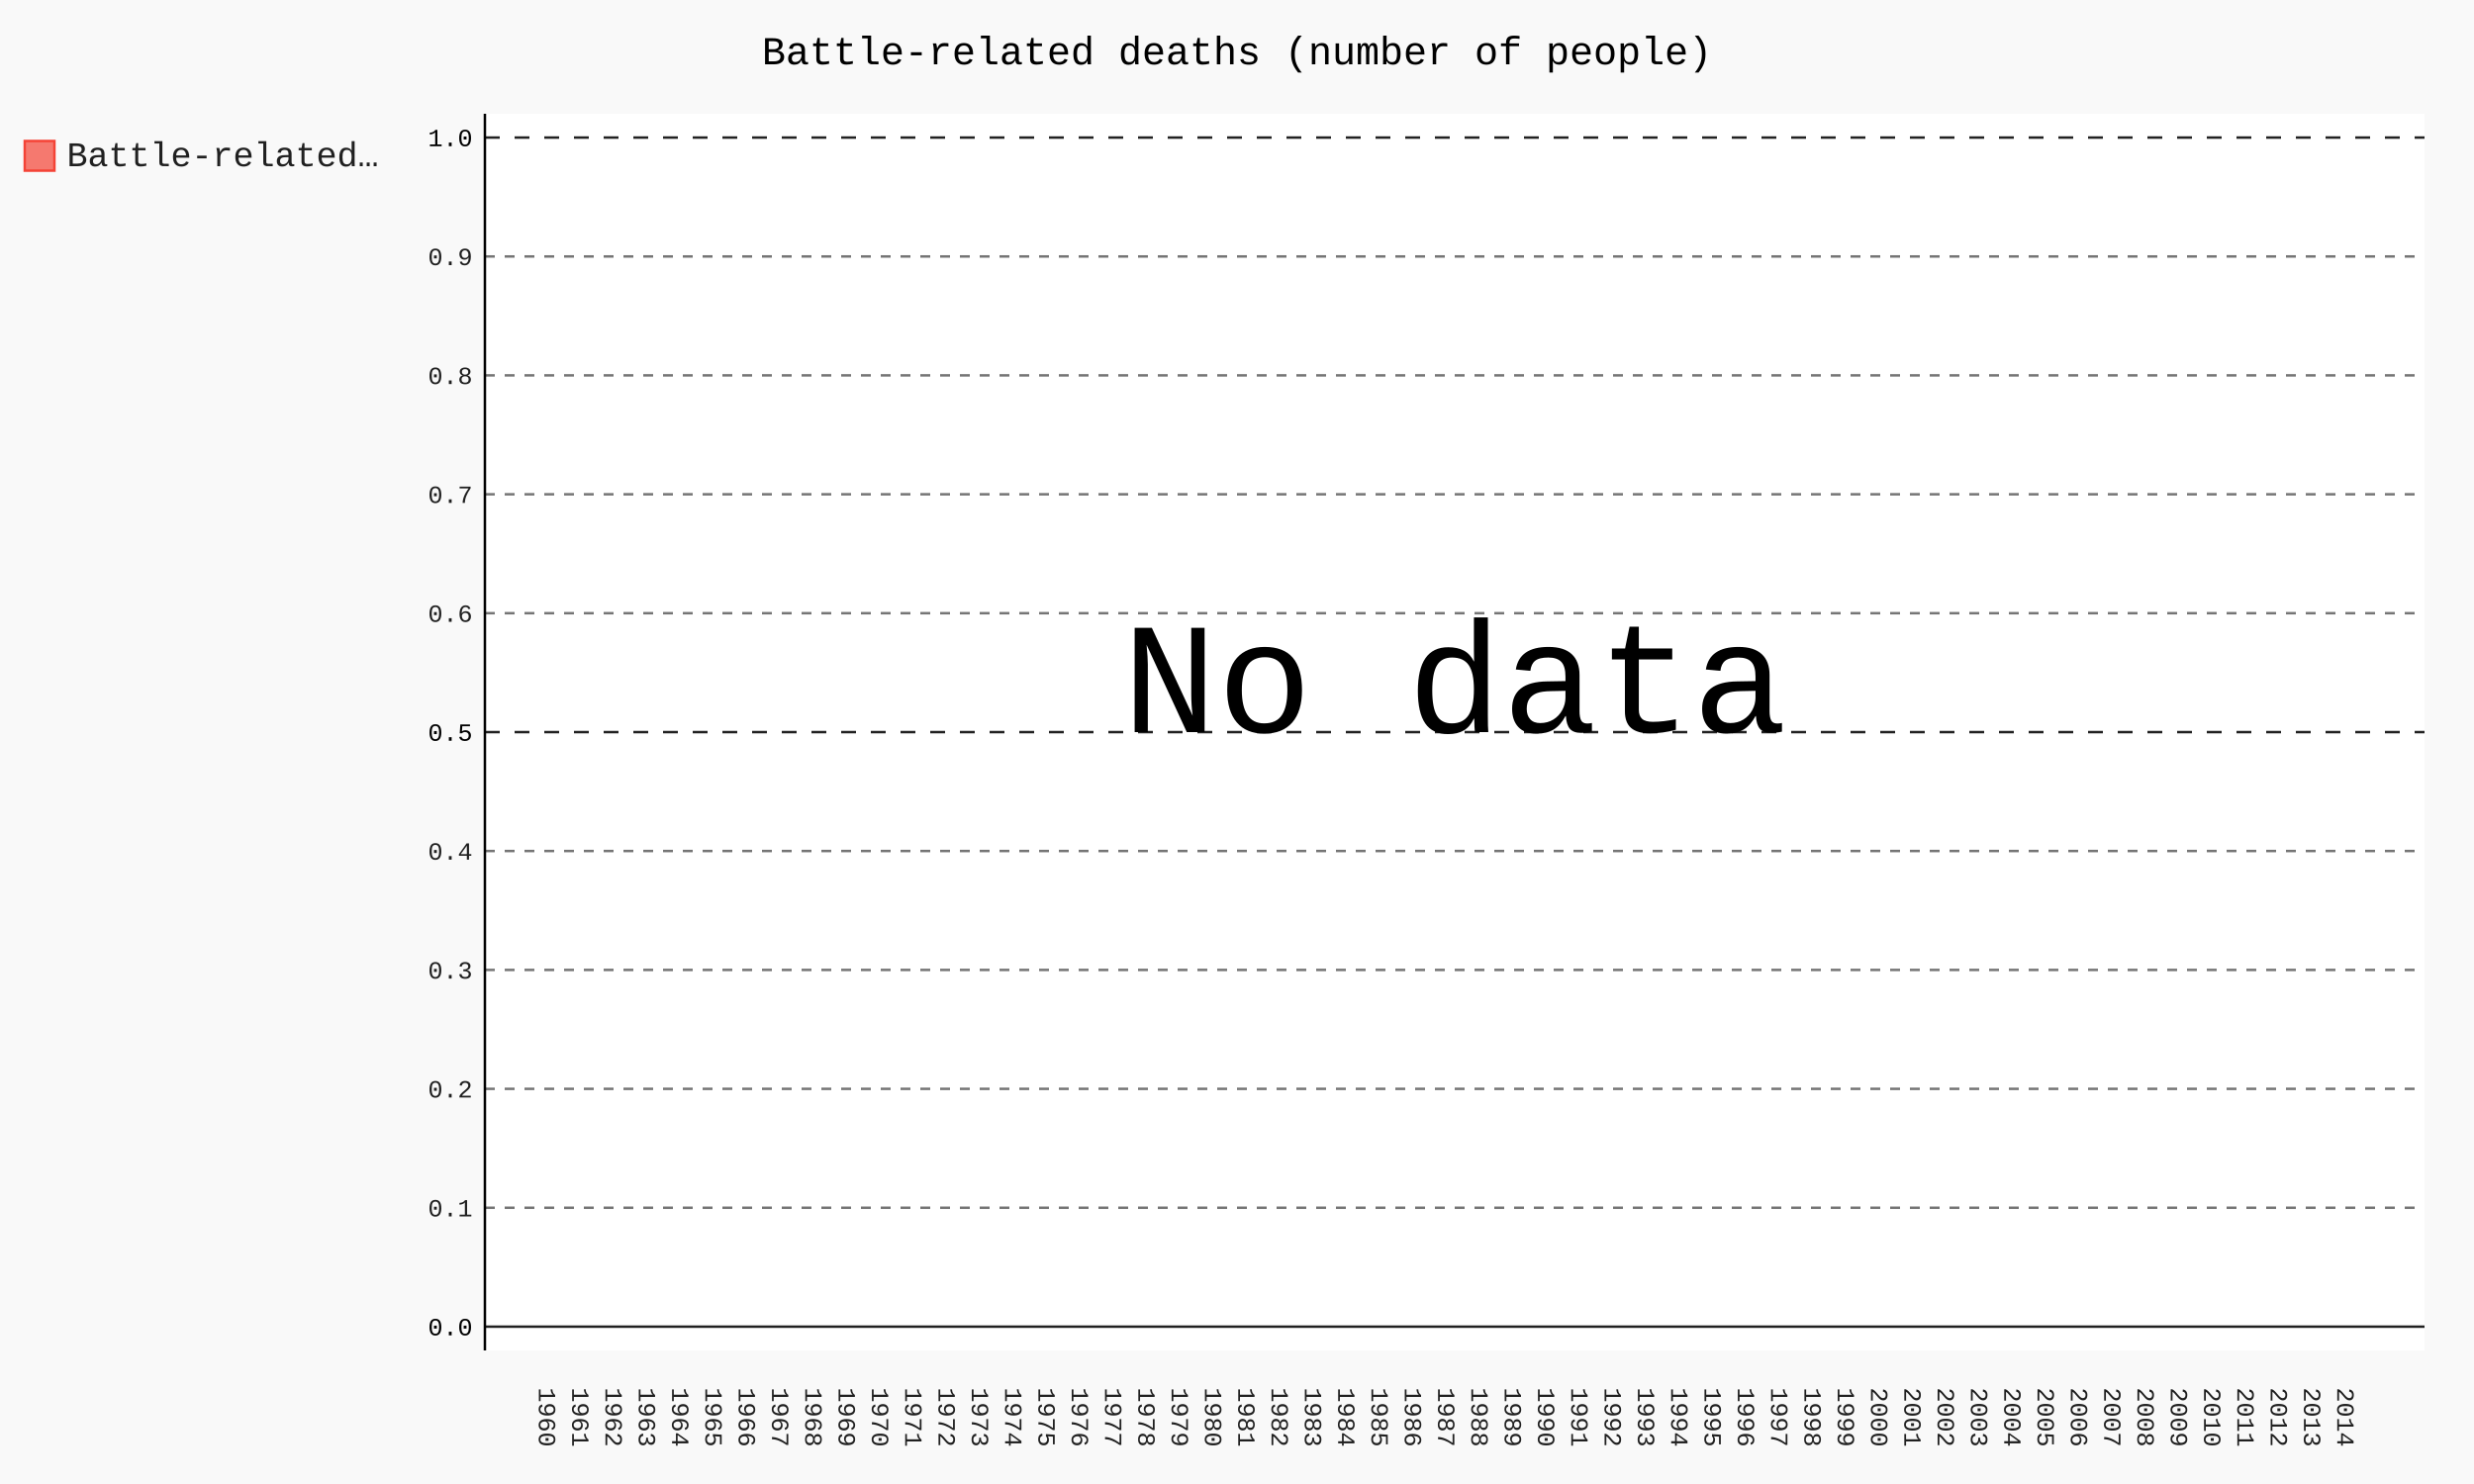
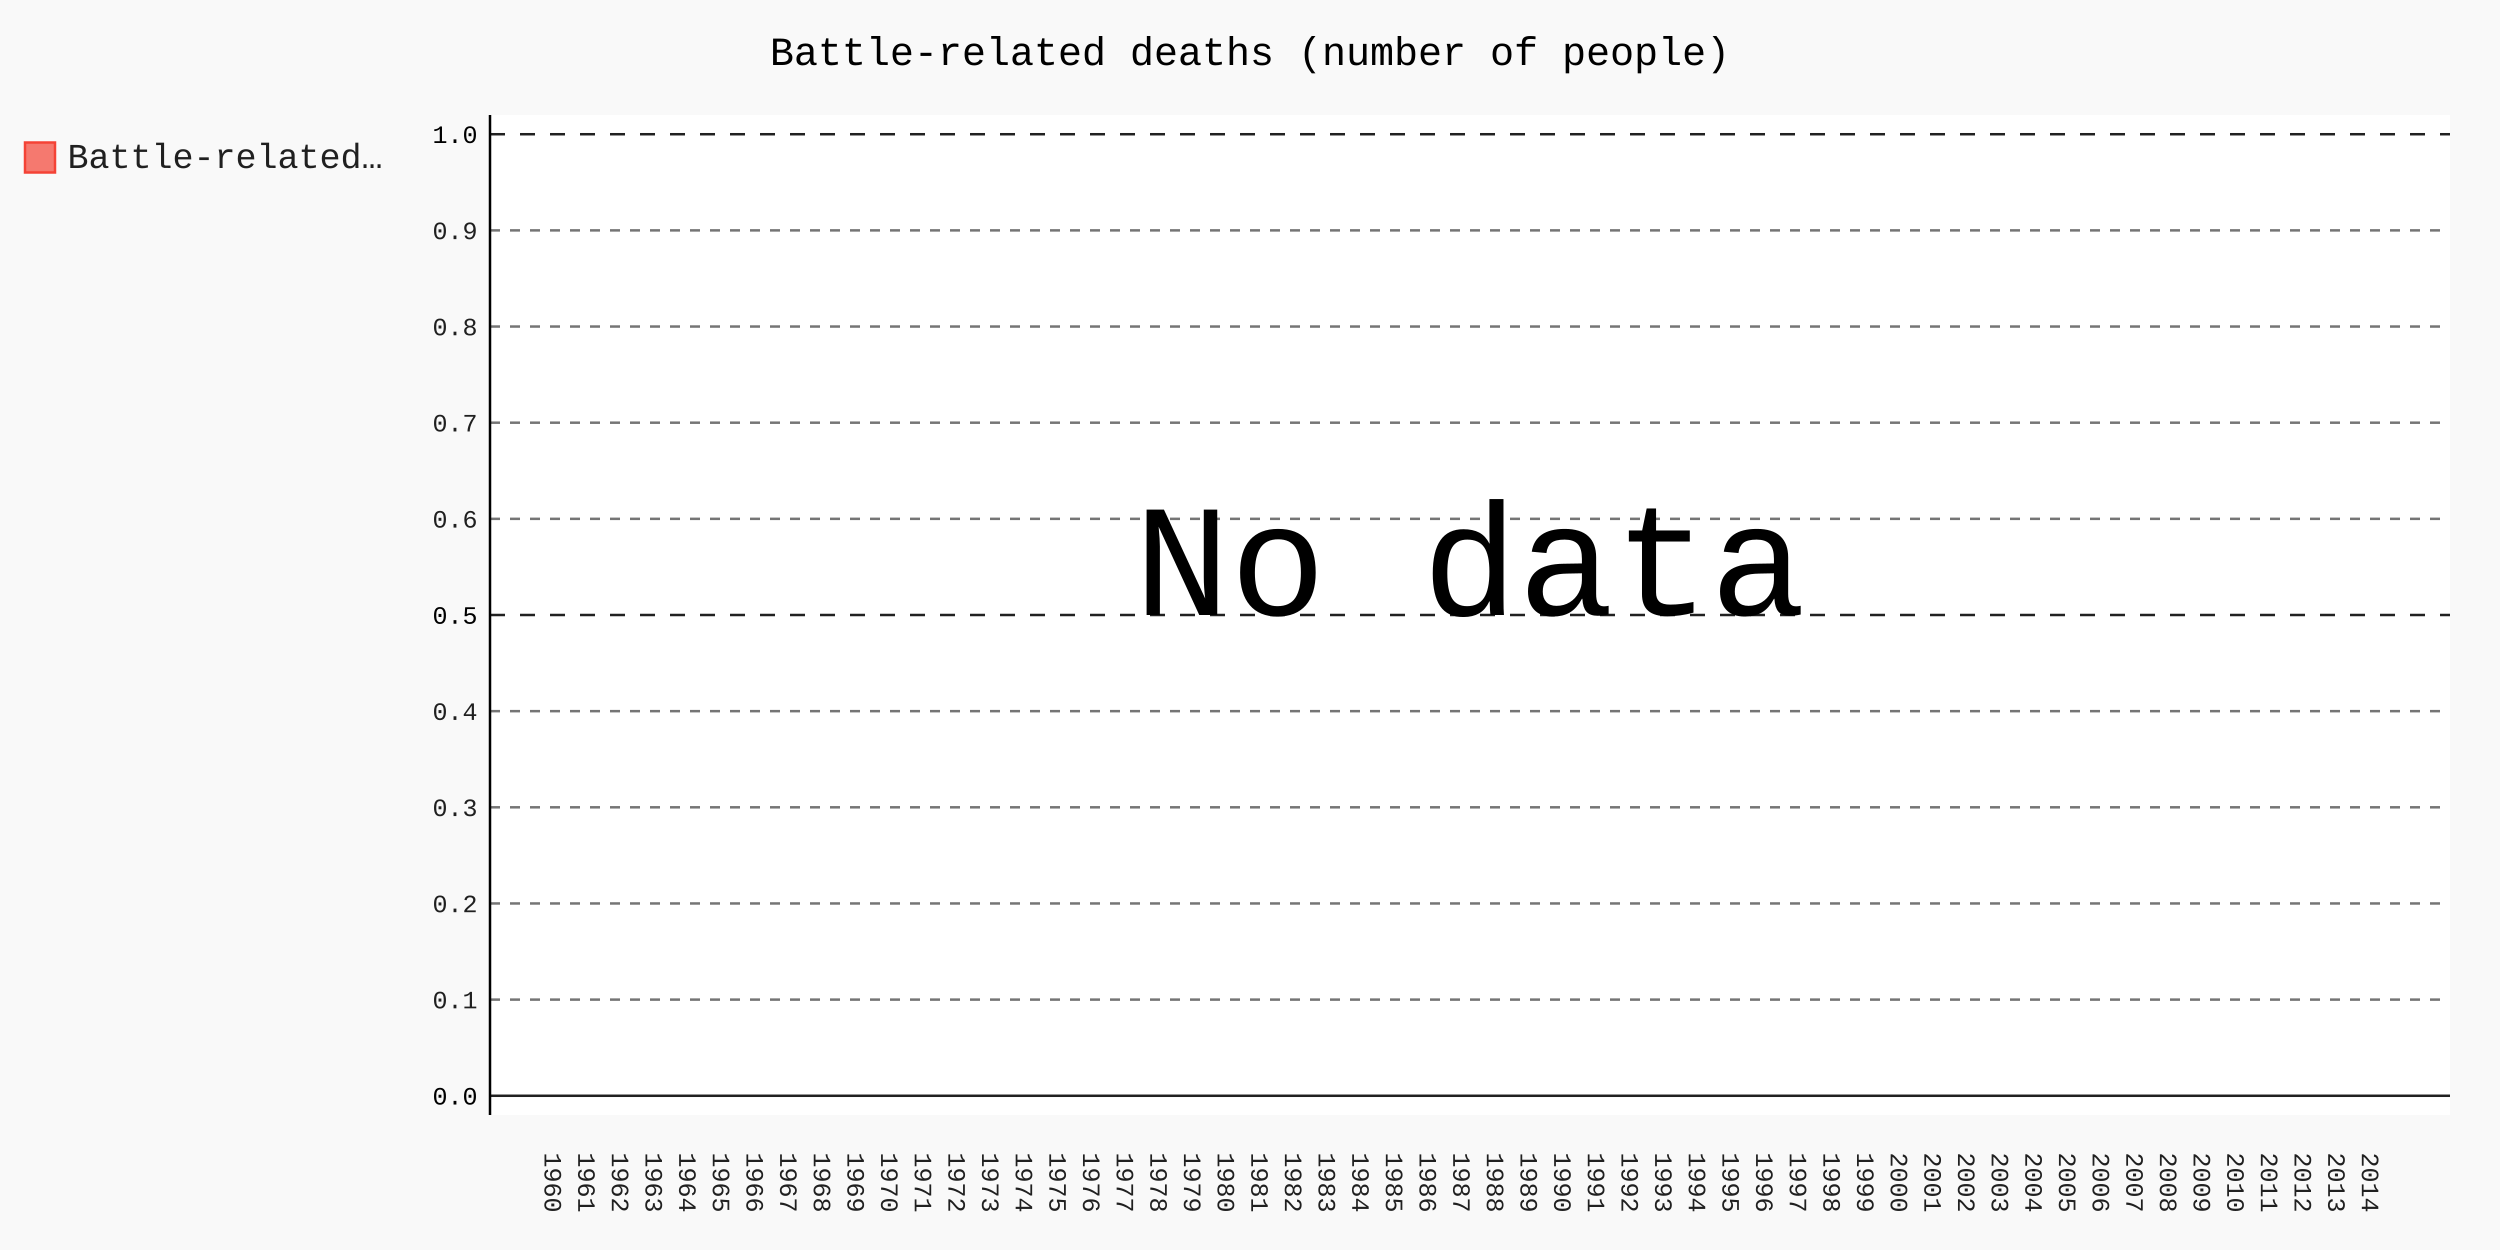
- <svg xmlns="http://www.w3.org/2000/svg" class="pygal-chart" id="chart-6a736fdd-adc3-47d6-ae40-c255fb1e0462" viewBox="0 0 1000 600">
+ <svg xmlns="http://www.w3.org/2000/svg" class="pygal-chart" id="chart-f892d54e-9134-476f-bbc4-778bbf284a78" viewBox="0 0 1000 500">
  <defs>
-     <style type="text/css">#chart-6a736fdd-adc3-47d6-ae40-c255fb1e0462{-webkit-user-select:none;-webkit-font-smoothing:antialiased;font-family:Consolas,"Liberation Mono",Menlo,Courier,monospace}#chart-6a736fdd-adc3-47d6-ae40-c255fb1e0462 .title{font-family:Consolas,"Liberation Mono",Menlo,Courier,monospace;font-size:16px}#chart-6a736fdd-adc3-47d6-ae40-c255fb1e0462 .legends .legend text{font-family:Consolas,"Liberation Mono",Menlo,Courier,monospace;font-size:14px}#chart-6a736fdd-adc3-47d6-ae40-c255fb1e0462 .axis text{font-family:Consolas,"Liberation Mono",Menlo,Courier,monospace;font-size:10px}#chart-6a736fdd-adc3-47d6-ae40-c255fb1e0462 .axis text.major{font-family:Consolas,"Liberation Mono",Menlo,Courier,monospace;font-size:10px}#chart-6a736fdd-adc3-47d6-ae40-c255fb1e0462 .text-overlay text.value{font-family:Consolas,"Liberation Mono",Menlo,Courier,monospace;font-size:16px}#chart-6a736fdd-adc3-47d6-ae40-c255fb1e0462 .text-overlay text.label{font-family:Consolas,"Liberation Mono",Menlo,Courier,monospace;font-size:10px}#chart-6a736fdd-adc3-47d6-ae40-c255fb1e0462 .tooltip{font-family:Consolas,"Liberation Mono",Menlo,Courier,monospace;font-size:14px}#chart-6a736fdd-adc3-47d6-ae40-c255fb1e0462 text.no_data{font-family:Consolas,"Liberation Mono",Menlo,Courier,monospace;font-size:64px}
- #chart-6a736fdd-adc3-47d6-ae40-c255fb1e0462{background-color:rgba(249,249,249,1)}#chart-6a736fdd-adc3-47d6-ae40-c255fb1e0462 path,#chart-6a736fdd-adc3-47d6-ae40-c255fb1e0462 line,#chart-6a736fdd-adc3-47d6-ae40-c255fb1e0462 rect,#chart-6a736fdd-adc3-47d6-ae40-c255fb1e0462 circle{-webkit-transition:150ms;-moz-transition:150ms;transition:150ms}#chart-6a736fdd-adc3-47d6-ae40-c255fb1e0462 .graph &gt; .background{fill:rgba(249,249,249,1)}#chart-6a736fdd-adc3-47d6-ae40-c255fb1e0462 .plot &gt; .background{fill:rgba(255,255,255,1)}#chart-6a736fdd-adc3-47d6-ae40-c255fb1e0462 .graph{fill:rgba(0,0,0,.87)}#chart-6a736fdd-adc3-47d6-ae40-c255fb1e0462 text.no_data{fill:rgba(0,0,0,1)}#chart-6a736fdd-adc3-47d6-ae40-c255fb1e0462 .title{fill:rgba(0,0,0,1)}#chart-6a736fdd-adc3-47d6-ae40-c255fb1e0462 .legends .legend text{fill:rgba(0,0,0,.87)}#chart-6a736fdd-adc3-47d6-ae40-c255fb1e0462 .legends .legend:hover text{fill:rgba(0,0,0,1)}#chart-6a736fdd-adc3-47d6-ae40-c255fb1e0462 .axis .line{stroke:rgba(0,0,0,1)}#chart-6a736fdd-adc3-47d6-ae40-c255fb1e0462 .axis .guide.line{stroke:rgba(0,0,0,.54)}#chart-6a736fdd-adc3-47d6-ae40-c255fb1e0462 .axis .major.line{stroke:rgba(0,0,0,.87)}#chart-6a736fdd-adc3-47d6-ae40-c255fb1e0462 .axis text.major{fill:rgba(0,0,0,1)}#chart-6a736fdd-adc3-47d6-ae40-c255fb1e0462 .axis.y .guides:hover .guide.line,#chart-6a736fdd-adc3-47d6-ae40-c255fb1e0462 .line-graph .axis.x .guides:hover .guide.line,#chart-6a736fdd-adc3-47d6-ae40-c255fb1e0462 .stackedline-graph .axis.x .guides:hover .guide.line,#chart-6a736fdd-adc3-47d6-ae40-c255fb1e0462 .xy-graph .axis.x .guides:hover .guide.line{stroke:rgba(0,0,0,1)}#chart-6a736fdd-adc3-47d6-ae40-c255fb1e0462 .axis .guides:hover text{fill:rgba(0,0,0,1)}#chart-6a736fdd-adc3-47d6-ae40-c255fb1e0462 .reactive{fill-opacity:.7}#chart-6a736fdd-adc3-47d6-ae40-c255fb1e0462 .reactive.active,#chart-6a736fdd-adc3-47d6-ae40-c255fb1e0462 .active .reactive{fill-opacity:.8;stroke-width:4}#chart-6a736fdd-adc3-47d6-ae40-c255fb1e0462 .series text{fill:rgba(0,0,0,1)}#chart-6a736fdd-adc3-47d6-ae40-c255fb1e0462 .tooltip rect{fill:rgba(255,255,255,1);stroke:rgba(0,0,0,1);-webkit-transition:opacity 150ms;-moz-transition:opacity 150ms;transition:opacity 150ms}#chart-6a736fdd-adc3-47d6-ae40-c255fb1e0462 .tooltip .label{fill:rgba(0,0,0,.87)}#chart-6a736fdd-adc3-47d6-ae40-c255fb1e0462 .tooltip .label{fill:rgba(0,0,0,.87)}#chart-6a736fdd-adc3-47d6-ae40-c255fb1e0462 .tooltip .legend{font-size:.8em;fill:rgba(0,0,0,.54)}#chart-6a736fdd-adc3-47d6-ae40-c255fb1e0462 .tooltip .x_label{font-size:.6em;fill:rgba(0,0,0,1)}#chart-6a736fdd-adc3-47d6-ae40-c255fb1e0462 .tooltip .xlink{font-size:.5em;text-decoration:underline}#chart-6a736fdd-adc3-47d6-ae40-c255fb1e0462 .tooltip .value{font-size:1.5em}#chart-6a736fdd-adc3-47d6-ae40-c255fb1e0462 .map-element{fill:rgba(255,255,255,1);stroke:rgba(0,0,0,.54) !important}#chart-6a736fdd-adc3-47d6-ae40-c255fb1e0462 .map-element .reactive{fill-opacity:inherit}#chart-6a736fdd-adc3-47d6-ae40-c255fb1e0462 .color-0,#chart-6a736fdd-adc3-47d6-ae40-c255fb1e0462 .color-0 a:visited{stroke:#F44336;fill:#F44336}#chart-6a736fdd-adc3-47d6-ae40-c255fb1e0462 .text-overlay .color-0 text{fill:black}
- #chart-6a736fdd-adc3-47d6-ae40-c255fb1e0462 text.no_data{text-anchor:middle}#chart-6a736fdd-adc3-47d6-ae40-c255fb1e0462 .guide.line{fill:none}#chart-6a736fdd-adc3-47d6-ae40-c255fb1e0462 .centered{text-anchor:middle}#chart-6a736fdd-adc3-47d6-ae40-c255fb1e0462 .title{text-anchor:middle}#chart-6a736fdd-adc3-47d6-ae40-c255fb1e0462 .legends .legend text{fill-opacity:1}#chart-6a736fdd-adc3-47d6-ae40-c255fb1e0462 .axis.x text{text-anchor:middle}#chart-6a736fdd-adc3-47d6-ae40-c255fb1e0462 .axis.x:not(.web) text[transform]{text-anchor:start}#chart-6a736fdd-adc3-47d6-ae40-c255fb1e0462 .axis.x:not(.web) text[transform].backwards{text-anchor:end}#chart-6a736fdd-adc3-47d6-ae40-c255fb1e0462 .axis.y text{text-anchor:end}#chart-6a736fdd-adc3-47d6-ae40-c255fb1e0462 .axis.y text[transform].backwards{text-anchor:start}#chart-6a736fdd-adc3-47d6-ae40-c255fb1e0462 .axis.y2 text{text-anchor:start}#chart-6a736fdd-adc3-47d6-ae40-c255fb1e0462 .axis.y2 text[transform].backwards{text-anchor:end}#chart-6a736fdd-adc3-47d6-ae40-c255fb1e0462 .axis .guide.line{stroke-dasharray:4,4}#chart-6a736fdd-adc3-47d6-ae40-c255fb1e0462 .axis .major.guide.line{stroke-dasharray:6,6}#chart-6a736fdd-adc3-47d6-ae40-c255fb1e0462 .horizontal .axis.y .guide.line,#chart-6a736fdd-adc3-47d6-ae40-c255fb1e0462 .horizontal .axis.y2 .guide.line,#chart-6a736fdd-adc3-47d6-ae40-c255fb1e0462 .vertical .axis.x .guide.line{opacity:0}#chart-6a736fdd-adc3-47d6-ae40-c255fb1e0462 .horizontal .axis.always_show .guide.line,#chart-6a736fdd-adc3-47d6-ae40-c255fb1e0462 .vertical .axis.always_show .guide.line{opacity:1 !important}#chart-6a736fdd-adc3-47d6-ae40-c255fb1e0462 .axis.y .guides:hover .guide.line,#chart-6a736fdd-adc3-47d6-ae40-c255fb1e0462 .axis.y2 .guides:hover .guide.line,#chart-6a736fdd-adc3-47d6-ae40-c255fb1e0462 .axis.x .guides:hover .guide.line{opacity:1}#chart-6a736fdd-adc3-47d6-ae40-c255fb1e0462 .axis .guides:hover text{opacity:1}#chart-6a736fdd-adc3-47d6-ae40-c255fb1e0462 .nofill{fill:none}#chart-6a736fdd-adc3-47d6-ae40-c255fb1e0462 .subtle-fill{fill-opacity:.2}#chart-6a736fdd-adc3-47d6-ae40-c255fb1e0462 .dot{stroke-width:1px;fill-opacity:1}#chart-6a736fdd-adc3-47d6-ae40-c255fb1e0462 .dot.active{stroke-width:5px}#chart-6a736fdd-adc3-47d6-ae40-c255fb1e0462 .dot.negative{fill:transparent}#chart-6a736fdd-adc3-47d6-ae40-c255fb1e0462 text,#chart-6a736fdd-adc3-47d6-ae40-c255fb1e0462 tspan{stroke:none !important}#chart-6a736fdd-adc3-47d6-ae40-c255fb1e0462 .series text.active{opacity:1}#chart-6a736fdd-adc3-47d6-ae40-c255fb1e0462 .tooltip rect{fill-opacity:.95;stroke-width:.5}#chart-6a736fdd-adc3-47d6-ae40-c255fb1e0462 .tooltip text{fill-opacity:1}#chart-6a736fdd-adc3-47d6-ae40-c255fb1e0462 .showable{visibility:hidden}#chart-6a736fdd-adc3-47d6-ae40-c255fb1e0462 .showable.shown{visibility:visible}</style>
+     <style type="text/css">#chart-f892d54e-9134-476f-bbc4-778bbf284a78{-webkit-user-select:none;-webkit-font-smoothing:antialiased;font-family:Consolas,"Liberation Mono",Menlo,Courier,monospace}#chart-f892d54e-9134-476f-bbc4-778bbf284a78 .title{font-family:Consolas,"Liberation Mono",Menlo,Courier,monospace;font-size:16px}#chart-f892d54e-9134-476f-bbc4-778bbf284a78 .legends .legend text{font-family:Consolas,"Liberation Mono",Menlo,Courier,monospace;font-size:14px}#chart-f892d54e-9134-476f-bbc4-778bbf284a78 .axis text{font-family:Consolas,"Liberation Mono",Menlo,Courier,monospace;font-size:10px}#chart-f892d54e-9134-476f-bbc4-778bbf284a78 .axis text.major{font-family:Consolas,"Liberation Mono",Menlo,Courier,monospace;font-size:10px}#chart-f892d54e-9134-476f-bbc4-778bbf284a78 .text-overlay text.value{font-family:Consolas,"Liberation Mono",Menlo,Courier,monospace;font-size:16px}#chart-f892d54e-9134-476f-bbc4-778bbf284a78 .text-overlay text.label{font-family:Consolas,"Liberation Mono",Menlo,Courier,monospace;font-size:10px}#chart-f892d54e-9134-476f-bbc4-778bbf284a78 .tooltip{font-family:Consolas,"Liberation Mono",Menlo,Courier,monospace;font-size:14px}#chart-f892d54e-9134-476f-bbc4-778bbf284a78 text.no_data{font-family:Consolas,"Liberation Mono",Menlo,Courier,monospace;font-size:64px}
+ #chart-f892d54e-9134-476f-bbc4-778bbf284a78{background-color:rgba(249,249,249,1)}#chart-f892d54e-9134-476f-bbc4-778bbf284a78 path,#chart-f892d54e-9134-476f-bbc4-778bbf284a78 line,#chart-f892d54e-9134-476f-bbc4-778bbf284a78 rect,#chart-f892d54e-9134-476f-bbc4-778bbf284a78 circle{-webkit-transition:150ms;-moz-transition:150ms;transition:150ms}#chart-f892d54e-9134-476f-bbc4-778bbf284a78 .graph &gt; .background{fill:rgba(249,249,249,1)}#chart-f892d54e-9134-476f-bbc4-778bbf284a78 .plot &gt; .background{fill:rgba(255,255,255,1)}#chart-f892d54e-9134-476f-bbc4-778bbf284a78 .graph{fill:rgba(0,0,0,.87)}#chart-f892d54e-9134-476f-bbc4-778bbf284a78 text.no_data{fill:rgba(0,0,0,1)}#chart-f892d54e-9134-476f-bbc4-778bbf284a78 .title{fill:rgba(0,0,0,1)}#chart-f892d54e-9134-476f-bbc4-778bbf284a78 .legends .legend text{fill:rgba(0,0,0,.87)}#chart-f892d54e-9134-476f-bbc4-778bbf284a78 .legends .legend:hover text{fill:rgba(0,0,0,1)}#chart-f892d54e-9134-476f-bbc4-778bbf284a78 .axis .line{stroke:rgba(0,0,0,1)}#chart-f892d54e-9134-476f-bbc4-778bbf284a78 .axis .guide.line{stroke:rgba(0,0,0,.54)}#chart-f892d54e-9134-476f-bbc4-778bbf284a78 .axis .major.line{stroke:rgba(0,0,0,.87)}#chart-f892d54e-9134-476f-bbc4-778bbf284a78 .axis text.major{fill:rgba(0,0,0,1)}#chart-f892d54e-9134-476f-bbc4-778bbf284a78 .axis.y .guides:hover .guide.line,#chart-f892d54e-9134-476f-bbc4-778bbf284a78 .line-graph .axis.x .guides:hover .guide.line,#chart-f892d54e-9134-476f-bbc4-778bbf284a78 .stackedline-graph .axis.x .guides:hover .guide.line,#chart-f892d54e-9134-476f-bbc4-778bbf284a78 .xy-graph .axis.x .guides:hover .guide.line{stroke:rgba(0,0,0,1)}#chart-f892d54e-9134-476f-bbc4-778bbf284a78 .axis .guides:hover text{fill:rgba(0,0,0,1)}#chart-f892d54e-9134-476f-bbc4-778bbf284a78 .reactive{fill-opacity:.7}#chart-f892d54e-9134-476f-bbc4-778bbf284a78 .reactive.active,#chart-f892d54e-9134-476f-bbc4-778bbf284a78 .active .reactive{fill-opacity:.8;stroke-width:4}#chart-f892d54e-9134-476f-bbc4-778bbf284a78 .series text{fill:rgba(0,0,0,1)}#chart-f892d54e-9134-476f-bbc4-778bbf284a78 .tooltip rect{fill:rgba(255,255,255,1);stroke:rgba(0,0,0,1);-webkit-transition:opacity 150ms;-moz-transition:opacity 150ms;transition:opacity 150ms}#chart-f892d54e-9134-476f-bbc4-778bbf284a78 .tooltip .label{fill:rgba(0,0,0,.87)}#chart-f892d54e-9134-476f-bbc4-778bbf284a78 .tooltip .label{fill:rgba(0,0,0,.87)}#chart-f892d54e-9134-476f-bbc4-778bbf284a78 .tooltip .legend{font-size:.8em;fill:rgba(0,0,0,.54)}#chart-f892d54e-9134-476f-bbc4-778bbf284a78 .tooltip .x_label{font-size:.6em;fill:rgba(0,0,0,1)}#chart-f892d54e-9134-476f-bbc4-778bbf284a78 .tooltip .xlink{font-size:.5em;text-decoration:underline}#chart-f892d54e-9134-476f-bbc4-778bbf284a78 .tooltip .value{font-size:1.5em}#chart-f892d54e-9134-476f-bbc4-778bbf284a78 .map-element{fill:rgba(255,255,255,1);stroke:rgba(0,0,0,.54) !important}#chart-f892d54e-9134-476f-bbc4-778bbf284a78 .map-element .reactive{fill-opacity:inherit}#chart-f892d54e-9134-476f-bbc4-778bbf284a78 .color-0,#chart-f892d54e-9134-476f-bbc4-778bbf284a78 .color-0 a:visited{stroke:#F44336;fill:#F44336}#chart-f892d54e-9134-476f-bbc4-778bbf284a78 .text-overlay .color-0 text{fill:black}
+ #chart-f892d54e-9134-476f-bbc4-778bbf284a78 text.no_data{text-anchor:middle}#chart-f892d54e-9134-476f-bbc4-778bbf284a78 .guide.line{fill:none}#chart-f892d54e-9134-476f-bbc4-778bbf284a78 .centered{text-anchor:middle}#chart-f892d54e-9134-476f-bbc4-778bbf284a78 .title{text-anchor:middle}#chart-f892d54e-9134-476f-bbc4-778bbf284a78 .legends .legend text{fill-opacity:1}#chart-f892d54e-9134-476f-bbc4-778bbf284a78 .axis.x text{text-anchor:middle}#chart-f892d54e-9134-476f-bbc4-778bbf284a78 .axis.x:not(.web) text[transform]{text-anchor:start}#chart-f892d54e-9134-476f-bbc4-778bbf284a78 .axis.x:not(.web) text[transform].backwards{text-anchor:end}#chart-f892d54e-9134-476f-bbc4-778bbf284a78 .axis.y text{text-anchor:end}#chart-f892d54e-9134-476f-bbc4-778bbf284a78 .axis.y text[transform].backwards{text-anchor:start}#chart-f892d54e-9134-476f-bbc4-778bbf284a78 .axis.y2 text{text-anchor:start}#chart-f892d54e-9134-476f-bbc4-778bbf284a78 .axis.y2 text[transform].backwards{text-anchor:end}#chart-f892d54e-9134-476f-bbc4-778bbf284a78 .axis .guide.line{stroke-dasharray:4,4}#chart-f892d54e-9134-476f-bbc4-778bbf284a78 .axis .major.guide.line{stroke-dasharray:6,6}#chart-f892d54e-9134-476f-bbc4-778bbf284a78 .horizontal .axis.y .guide.line,#chart-f892d54e-9134-476f-bbc4-778bbf284a78 .horizontal .axis.y2 .guide.line,#chart-f892d54e-9134-476f-bbc4-778bbf284a78 .vertical .axis.x .guide.line{opacity:0}#chart-f892d54e-9134-476f-bbc4-778bbf284a78 .horizontal .axis.always_show .guide.line,#chart-f892d54e-9134-476f-bbc4-778bbf284a78 .vertical .axis.always_show .guide.line{opacity:1 !important}#chart-f892d54e-9134-476f-bbc4-778bbf284a78 .axis.y .guides:hover .guide.line,#chart-f892d54e-9134-476f-bbc4-778bbf284a78 .axis.y2 .guides:hover .guide.line,#chart-f892d54e-9134-476f-bbc4-778bbf284a78 .axis.x .guides:hover .guide.line{opacity:1}#chart-f892d54e-9134-476f-bbc4-778bbf284a78 .axis .guides:hover text{opacity:1}#chart-f892d54e-9134-476f-bbc4-778bbf284a78 .nofill{fill:none}#chart-f892d54e-9134-476f-bbc4-778bbf284a78 .subtle-fill{fill-opacity:.2}#chart-f892d54e-9134-476f-bbc4-778bbf284a78 .dot{stroke-width:1px;fill-opacity:1}#chart-f892d54e-9134-476f-bbc4-778bbf284a78 .dot.active{stroke-width:5px}#chart-f892d54e-9134-476f-bbc4-778bbf284a78 .dot.negative{fill:transparent}#chart-f892d54e-9134-476f-bbc4-778bbf284a78 text,#chart-f892d54e-9134-476f-bbc4-778bbf284a78 tspan{stroke:none !important}#chart-f892d54e-9134-476f-bbc4-778bbf284a78 .series text.active{opacity:1}#chart-f892d54e-9134-476f-bbc4-778bbf284a78 .tooltip rect{fill-opacity:.95;stroke-width:.5}#chart-f892d54e-9134-476f-bbc4-778bbf284a78 .tooltip text{fill-opacity:1}#chart-f892d54e-9134-476f-bbc4-778bbf284a78 .showable{visibility:hidden}#chart-f892d54e-9134-476f-bbc4-778bbf284a78 .showable.shown{visibility:visible}</style>
  </defs>
  <g class="graph bar-graph vertical">
-     <rect class="background" height="600" width="1000" x="0" y="0" />
+     <rect class="background" height="500" width="1000" x="0" y="0" />
    <g class="plot" transform="translate(196, 46)">
-       <rect class="background" height="500.0" width="784.0" x="0" y="0" />
+       <rect class="background" height="400.0" width="784.0" x="0" y="0" />
      <g class="axis y">
        <g class="guides">
-           <path class="major line" d="M0 490.385 h784" />
-           <text class="major" x="-5" y="493.885">0.0</text>
-         </g>
-         <g class="guides">
-           <path class="guide line" d="M0 442.308 h784" />
-           <text class="" x="-5" y="445.808">0.1</text>
-         </g>
-         <g class="guides">
-           <path class="guide line" d="M0 394.231 h784" />
-           <text class="" x="-5" y="397.731">0.2</text>
-         </g>
-         <g class="guides">
-           <path class="guide line" d="M0 346.154 h784" />
-           <text class="" x="-5" y="349.654">0.3</text>
-         </g>
-         <g class="guides">
-           <path class="guide line" d="M0 298.077 h784" />
-           <text class="" x="-5" y="301.577">0.4</text>
-         </g>
-         <g class="guides">
-           <path class="major guide line" d="M0 250 h784" />
-           <text class="major" x="-5" y="253.5">0.5</text>
-         </g>
-         <g class="guides">
-           <path class="guide line" d="M0 201.923 h784" />
-           <text class="" x="-5" y="205.423">0.6</text>
-         </g>
-         <g class="guides">
-           <path class="guide line" d="M0 153.846 h784" />
-           <text class="" x="-5" y="157.346">0.7</text>
-         </g>
-         <g class="guides">
-           <path class="guide line" d="M0 105.769 h784" />
-           <text class="" x="-5" y="109.269">0.8</text>
-         </g>
-         <g class="guides">
-           <path class="guide line" d="M0 57.692 h784" />
-           <text class="" x="-5" y="61.192">0.9</text>
-         </g>
-         <g class="guides">
-           <path class="major guide line" d="M0 9.615 h784" />
-           <text class="major" x="-5" y="13.115">1.0</text>
+           <path class="major line" d="M0 392.308 h784" />
+           <text class="major" x="-5" y="395.808">0.0</text>
+         </g>
+         <g class="guides">
+           <path class="guide line" d="M0 353.846 h784" />
+           <text class="" x="-5" y="357.346">0.1</text>
+         </g>
+         <g class="guides">
+           <path class="guide line" d="M0 315.385 h784" />
+           <text class="" x="-5" y="318.885">0.2</text>
+         </g>
+         <g class="guides">
+           <path class="guide line" d="M0 276.923 h784" />
+           <text class="" x="-5" y="280.423">0.3</text>
+         </g>
+         <g class="guides">
+           <path class="guide line" d="M0 238.462 h784" />
+           <text class="" x="-5" y="241.962">0.4</text>
+         </g>
+         <g class="guides">
+           <path class="major guide line" d="M0 200 h784" />
+           <text class="major" x="-5" y="203.5">0.5</text>
+         </g>
+         <g class="guides">
+           <path class="guide line" d="M0 161.538 h784" />
+           <text class="" x="-5" y="165.038">0.6</text>
+         </g>
+         <g class="guides">
+           <path class="guide line" d="M0 123.077 h784" />
+           <text class="" x="-5" y="126.577">0.7</text>
+         </g>
+         <g class="guides">
+           <path class="guide line" d="M0 84.615 h784" />
+           <text class="" x="-5" y="88.115">0.8</text>
+         </g>
+         <g class="guides">
+           <path class="guide line" d="M0 46.154 h784" />
+           <text class="" x="-5" y="49.654">0.9</text>
+         </g>
+         <g class="guides">
+           <path class="major guide line" d="M0 7.692 h784" />
+           <text class="major" x="-5" y="11.192">1.0</text>
        </g>
      </g>
      <g class="axis x">
-         <path class="line" d="M0 0 v500" />
-         <g class="guides">
-           <path class="guide line" d="M21.808 0 v500" />
-           <text class="" transform="rotate(90 21.80769 515)" x="21.808" y="515.0">1960</text>
-         </g>
-         <g class="guides">
-           <path class="guide line" d="M35.269 0 v500" />
-           <text class="" transform="rotate(90 35.26923 515)" x="35.269" y="515.0">1961</text>
-         </g>
-         <g class="guides">
-           <path class="guide line" d="M48.731 0 v500" />
-           <text class="" transform="rotate(90 48.73077 515)" x="48.731" y="515.0">1962</text>
-         </g>
-         <g class="guides">
-           <path class="guide line" d="M62.192 0 v500" />
-           <text class="" transform="rotate(90 62.19231 515)" x="62.192" y="515.0">1963</text>
-         </g>
-         <g class="guides">
-           <path class="guide line" d="M75.654 0 v500" />
-           <text class="" transform="rotate(90 75.65385 515)" x="75.654" y="515.0">1964</text>
-         </g>
-         <g class="guides">
-           <path class="guide line" d="M89.115 0 v500" />
-           <text class="" transform="rotate(90 89.11539 515)" x="89.115" y="515.0">1965</text>
-         </g>
-         <g class="guides">
-           <path class="guide line" d="M102.577 0 v500" />
-           <text class="" transform="rotate(90 102.5769 515)" x="102.577" y="515.0">1966</text>
-         </g>
-         <g class="guides">
-           <path class="guide line" d="M116.038 0 v500" />
-           <text class="" transform="rotate(90 116.0385 515)" x="116.038" y="515.0">1967</text>
-         </g>
-         <g class="guides">
-           <path class="guide line" d="M129.5 0 v500" />
-           <text class="" transform="rotate(90 129.5 515)" x="129.5" y="515.0">1968</text>
-         </g>
-         <g class="guides">
-           <path class="guide line" d="M142.962 0 v500" />
-           <text class="" transform="rotate(90 142.9615 515)" x="142.962" y="515.0">1969</text>
-         </g>
-         <g class="guides">
-           <path class="guide line" d="M156.423 0 v500" />
-           <text class="" transform="rotate(90 156.4231 515)" x="156.423" y="515.0">1970</text>
-         </g>
-         <g class="guides">
-           <path class="guide line" d="M169.885 0 v500" />
-           <text class="" transform="rotate(90 169.8846 515)" x="169.885" y="515.0">1971</text>
-         </g>
-         <g class="guides">
-           <path class="guide line" d="M183.346 0 v500" />
-           <text class="" transform="rotate(90 183.3462 515)" x="183.346" y="515.0">1972</text>
-         </g>
-         <g class="guides">
-           <path class="guide line" d="M196.808 0 v500" />
-           <text class="" transform="rotate(90 196.8077 515)" x="196.808" y="515.0">1973</text>
-         </g>
-         <g class="guides">
-           <path class="guide line" d="M210.269 0 v500" />
-           <text class="" transform="rotate(90 210.2692 515)" x="210.269" y="515.0">1974</text>
-         </g>
-         <g class="guides">
-           <path class="guide line" d="M223.731 0 v500" />
-           <text class="" transform="rotate(90 223.7308 515)" x="223.731" y="515.0">1975</text>
-         </g>
-         <g class="guides">
-           <path class="guide line" d="M237.192 0 v500" />
-           <text class="" transform="rotate(90 237.1923 515)" x="237.192" y="515.0">1976</text>
-         </g>
-         <g class="guides">
-           <path class="guide line" d="M250.654 0 v500" />
-           <text class="" transform="rotate(90 250.6538 515)" x="250.654" y="515.0">1977</text>
-         </g>
-         <g class="guides">
-           <path class="guide line" d="M264.115 0 v500" />
-           <text class="" transform="rotate(90 264.1154 515)" x="264.115" y="515.0">1978</text>
-         </g>
-         <g class="guides">
-           <path class="guide line" d="M277.577 0 v500" />
-           <text class="" transform="rotate(90 277.5769 515)" x="277.577" y="515.0">1979</text>
-         </g>
-         <g class="guides">
-           <path class="guide line" d="M291.038 0 v500" />
-           <text class="" transform="rotate(90 291.0385 515)" x="291.038" y="515.0">1980</text>
-         </g>
-         <g class="guides">
-           <path class="guide line" d="M304.5 0 v500" />
-           <text class="" transform="rotate(90 304.5 515)" x="304.5" y="515.0">1981</text>
-         </g>
-         <g class="guides">
-           <path class="guide line" d="M317.962 0 v500" />
-           <text class="" transform="rotate(90 317.9615 515)" x="317.962" y="515.0">1982</text>
-         </g>
-         <g class="guides">
-           <path class="guide line" d="M331.423 0 v500" />
-           <text class="" transform="rotate(90 331.4231 515)" x="331.423" y="515.0">1983</text>
-         </g>
-         <g class="guides">
-           <path class="guide line" d="M344.885 0 v500" />
-           <text class="" transform="rotate(90 344.8846 515)" x="344.885" y="515.0">1984</text>
-         </g>
-         <g class="guides">
-           <path class="guide line" d="M358.346 0 v500" />
-           <text class="" transform="rotate(90 358.3462 515)" x="358.346" y="515.0">1985</text>
-         </g>
-         <g class="guides">
-           <path class="guide line" d="M371.808 0 v500" />
-           <text class="" transform="rotate(90 371.8077 515)" x="371.808" y="515.0">1986</text>
-         </g>
-         <g class="guides">
-           <path class="guide line" d="M385.269 0 v500" />
-           <text class="" transform="rotate(90 385.2692 515)" x="385.269" y="515.0">1987</text>
-         </g>
-         <g class="guides">
-           <path class="guide line" d="M398.731 0 v500" />
-           <text class="" transform="rotate(90 398.7308 515)" x="398.731" y="515.0">1988</text>
-         </g>
-         <g class="guides">
-           <path class="guide line" d="M412.192 0 v500" />
-           <text class="" transform="rotate(90 412.1923 515)" x="412.192" y="515.0">1989</text>
-         </g>
-         <g class="guides">
-           <path class="guide line" d="M425.654 0 v500" />
-           <text class="" transform="rotate(90 425.6538 515)" x="425.654" y="515.0">1990</text>
-         </g>
-         <g class="guides">
-           <path class="guide line" d="M439.115 0 v500" />
-           <text class="" transform="rotate(90 439.1154 515)" x="439.115" y="515.0">1991</text>
-         </g>
-         <g class="guides">
-           <path class="guide line" d="M452.577 0 v500" />
-           <text class="" transform="rotate(90 452.5769 515)" x="452.577" y="515.0">1992</text>
-         </g>
-         <g class="guides">
-           <path class="guide line" d="M466.038 0 v500" />
-           <text class="" transform="rotate(90 466.0385 515)" x="466.038" y="515.0">1993</text>
-         </g>
-         <g class="guides">
-           <path class="guide line" d="M479.5 0 v500" />
-           <text class="" transform="rotate(90 479.5 515)" x="479.5" y="515.0">1994</text>
-         </g>
-         <g class="guides">
-           <path class="guide line" d="M492.962 0 v500" />
-           <text class="" transform="rotate(90 492.9615 515)" x="492.962" y="515.0">1995</text>
-         </g>
-         <g class="guides">
-           <path class="guide line" d="M506.423 0 v500" />
-           <text class="" transform="rotate(90 506.4231 515)" x="506.423" y="515.0">1996</text>
-         </g>
-         <g class="guides">
-           <path class="guide line" d="M519.885 0 v500" />
-           <text class="" transform="rotate(90 519.8846 515)" x="519.885" y="515.0">1997</text>
-         </g>
-         <g class="guides">
-           <path class="guide line" d="M533.346 0 v500" />
-           <text class="" transform="rotate(90 533.3462 515)" x="533.346" y="515.0">1998</text>
-         </g>
-         <g class="guides">
-           <path class="guide line" d="M546.808 0 v500" />
-           <text class="" transform="rotate(90 546.8077 515)" x="546.808" y="515.0">1999</text>
-         </g>
-         <g class="guides">
-           <path class="guide line" d="M560.269 0 v500" />
-           <text class="" transform="rotate(90 560.2692 515)" x="560.269" y="515.0">2000</text>
-         </g>
-         <g class="guides">
-           <path class="guide line" d="M573.731 0 v500" />
-           <text class="" transform="rotate(90 573.7308 515)" x="573.731" y="515.0">2001</text>
-         </g>
-         <g class="guides">
-           <path class="guide line" d="M587.192 0 v500" />
-           <text class="" transform="rotate(90 587.1923 515)" x="587.192" y="515.0">2002</text>
-         </g>
-         <g class="guides">
-           <path class="guide line" d="M600.654 0 v500" />
-           <text class="" transform="rotate(90 600.6538 515)" x="600.654" y="515.0">2003</text>
-         </g>
-         <g class="guides">
-           <path class="guide line" d="M614.115 0 v500" />
-           <text class="" transform="rotate(90 614.1154 515)" x="614.115" y="515.0">2004</text>
-         </g>
-         <g class="guides">
-           <path class="guide line" d="M627.577 0 v500" />
-           <text class="" transform="rotate(90 627.5769 515)" x="627.577" y="515.0">2005</text>
-         </g>
-         <g class="guides">
-           <path class="guide line" d="M641.038 0 v500" />
-           <text class="" transform="rotate(90 641.0385 515)" x="641.038" y="515.0">2006</text>
-         </g>
-         <g class="guides">
-           <path class="guide line" d="M654.5 0 v500" />
-           <text class="" transform="rotate(90 654.5 515)" x="654.5" y="515.0">2007</text>
-         </g>
-         <g class="guides">
-           <path class="guide line" d="M667.962 0 v500" />
-           <text class="" transform="rotate(90 667.9615 515)" x="667.962" y="515.0">2008</text>
-         </g>
-         <g class="guides">
-           <path class="guide line" d="M681.423 0 v500" />
-           <text class="" transform="rotate(90 681.4231 515)" x="681.423" y="515.0">2009</text>
-         </g>
-         <g class="guides">
-           <path class="guide line" d="M694.885 0 v500" />
-           <text class="" transform="rotate(90 694.8846 515)" x="694.885" y="515.0">2010</text>
-         </g>
-         <g class="guides">
-           <path class="guide line" d="M708.346 0 v500" />
-           <text class="" transform="rotate(90 708.3462 515)" x="708.346" y="515.0">2011</text>
-         </g>
-         <g class="guides">
-           <path class="guide line" d="M721.808 0 v500" />
-           <text class="" transform="rotate(90 721.8077 515)" x="721.808" y="515.0">2012</text>
-         </g>
-         <g class="guides">
-           <path class="guide line" d="M735.269 0 v500" />
-           <text class="" transform="rotate(90 735.2692 515)" x="735.269" y="515.0">2013</text>
-         </g>
-         <g class="guides">
-           <path class="guide line" d="M748.731 0 v500" />
-           <text class="" transform="rotate(90 748.7308 515)" x="748.731" y="515.0">2014</text>
+         <path class="line" d="M0 0 v400" />
+         <g class="guides">
+           <path class="guide line" d="M21.808 0 v400" />
+           <text class="" transform="rotate(90 21.80769 415)" x="21.808" y="415.0">1960</text>
+         </g>
+         <g class="guides">
+           <path class="guide line" d="M35.269 0 v400" />
+           <text class="" transform="rotate(90 35.26923 415)" x="35.269" y="415.0">1961</text>
+         </g>
+         <g class="guides">
+           <path class="guide line" d="M48.731 0 v400" />
+           <text class="" transform="rotate(90 48.73077 415)" x="48.731" y="415.0">1962</text>
+         </g>
+         <g class="guides">
+           <path class="guide line" d="M62.192 0 v400" />
+           <text class="" transform="rotate(90 62.19231 415)" x="62.192" y="415.0">1963</text>
+         </g>
+         <g class="guides">
+           <path class="guide line" d="M75.654 0 v400" />
+           <text class="" transform="rotate(90 75.65385 415)" x="75.654" y="415.0">1964</text>
+         </g>
+         <g class="guides">
+           <path class="guide line" d="M89.115 0 v400" />
+           <text class="" transform="rotate(90 89.11539 415)" x="89.115" y="415.0">1965</text>
+         </g>
+         <g class="guides">
+           <path class="guide line" d="M102.577 0 v400" />
+           <text class="" transform="rotate(90 102.5769 415)" x="102.577" y="415.0">1966</text>
+         </g>
+         <g class="guides">
+           <path class="guide line" d="M116.038 0 v400" />
+           <text class="" transform="rotate(90 116.0385 415)" x="116.038" y="415.0">1967</text>
+         </g>
+         <g class="guides">
+           <path class="guide line" d="M129.5 0 v400" />
+           <text class="" transform="rotate(90 129.5 415)" x="129.5" y="415.0">1968</text>
+         </g>
+         <g class="guides">
+           <path class="guide line" d="M142.962 0 v400" />
+           <text class="" transform="rotate(90 142.9615 415)" x="142.962" y="415.0">1969</text>
+         </g>
+         <g class="guides">
+           <path class="guide line" d="M156.423 0 v400" />
+           <text class="" transform="rotate(90 156.4231 415)" x="156.423" y="415.0">1970</text>
+         </g>
+         <g class="guides">
+           <path class="guide line" d="M169.885 0 v400" />
+           <text class="" transform="rotate(90 169.8846 415)" x="169.885" y="415.0">1971</text>
+         </g>
+         <g class="guides">
+           <path class="guide line" d="M183.346 0 v400" />
+           <text class="" transform="rotate(90 183.3462 415)" x="183.346" y="415.0">1972</text>
+         </g>
+         <g class="guides">
+           <path class="guide line" d="M196.808 0 v400" />
+           <text class="" transform="rotate(90 196.8077 415)" x="196.808" y="415.0">1973</text>
+         </g>
+         <g class="guides">
+           <path class="guide line" d="M210.269 0 v400" />
+           <text class="" transform="rotate(90 210.2692 415)" x="210.269" y="415.0">1974</text>
+         </g>
+         <g class="guides">
+           <path class="guide line" d="M223.731 0 v400" />
+           <text class="" transform="rotate(90 223.7308 415)" x="223.731" y="415.0">1975</text>
+         </g>
+         <g class="guides">
+           <path class="guide line" d="M237.192 0 v400" />
+           <text class="" transform="rotate(90 237.1923 415)" x="237.192" y="415.0">1976</text>
+         </g>
+         <g class="guides">
+           <path class="guide line" d="M250.654 0 v400" />
+           <text class="" transform="rotate(90 250.6538 415)" x="250.654" y="415.0">1977</text>
+         </g>
+         <g class="guides">
+           <path class="guide line" d="M264.115 0 v400" />
+           <text class="" transform="rotate(90 264.1154 415)" x="264.115" y="415.0">1978</text>
+         </g>
+         <g class="guides">
+           <path class="guide line" d="M277.577 0 v400" />
+           <text class="" transform="rotate(90 277.5769 415)" x="277.577" y="415.0">1979</text>
+         </g>
+         <g class="guides">
+           <path class="guide line" d="M291.038 0 v400" />
+           <text class="" transform="rotate(90 291.0385 415)" x="291.038" y="415.0">1980</text>
+         </g>
+         <g class="guides">
+           <path class="guide line" d="M304.5 0 v400" />
+           <text class="" transform="rotate(90 304.5 415)" x="304.5" y="415.0">1981</text>
+         </g>
+         <g class="guides">
+           <path class="guide line" d="M317.962 0 v400" />
+           <text class="" transform="rotate(90 317.9615 415)" x="317.962" y="415.0">1982</text>
+         </g>
+         <g class="guides">
+           <path class="guide line" d="M331.423 0 v400" />
+           <text class="" transform="rotate(90 331.4231 415)" x="331.423" y="415.0">1983</text>
+         </g>
+         <g class="guides">
+           <path class="guide line" d="M344.885 0 v400" />
+           <text class="" transform="rotate(90 344.8846 415)" x="344.885" y="415.0">1984</text>
+         </g>
+         <g class="guides">
+           <path class="guide line" d="M358.346 0 v400" />
+           <text class="" transform="rotate(90 358.3462 415)" x="358.346" y="415.0">1985</text>
+         </g>
+         <g class="guides">
+           <path class="guide line" d="M371.808 0 v400" />
+           <text class="" transform="rotate(90 371.8077 415)" x="371.808" y="415.0">1986</text>
+         </g>
+         <g class="guides">
+           <path class="guide line" d="M385.269 0 v400" />
+           <text class="" transform="rotate(90 385.2692 415)" x="385.269" y="415.0">1987</text>
+         </g>
+         <g class="guides">
+           <path class="guide line" d="M398.731 0 v400" />
+           <text class="" transform="rotate(90 398.7308 415)" x="398.731" y="415.0">1988</text>
+         </g>
+         <g class="guides">
+           <path class="guide line" d="M412.192 0 v400" />
+           <text class="" transform="rotate(90 412.1923 415)" x="412.192" y="415.0">1989</text>
+         </g>
+         <g class="guides">
+           <path class="guide line" d="M425.654 0 v400" />
+           <text class="" transform="rotate(90 425.6538 415)" x="425.654" y="415.0">1990</text>
+         </g>
+         <g class="guides">
+           <path class="guide line" d="M439.115 0 v400" />
+           <text class="" transform="rotate(90 439.1154 415)" x="439.115" y="415.0">1991</text>
+         </g>
+         <g class="guides">
+           <path class="guide line" d="M452.577 0 v400" />
+           <text class="" transform="rotate(90 452.5769 415)" x="452.577" y="415.0">1992</text>
+         </g>
+         <g class="guides">
+           <path class="guide line" d="M466.038 0 v400" />
+           <text class="" transform="rotate(90 466.0385 415)" x="466.038" y="415.0">1993</text>
+         </g>
+         <g class="guides">
+           <path class="guide line" d="M479.5 0 v400" />
+           <text class="" transform="rotate(90 479.5 415)" x="479.5" y="415.0">1994</text>
+         </g>
+         <g class="guides">
+           <path class="guide line" d="M492.962 0 v400" />
+           <text class="" transform="rotate(90 492.9615 415)" x="492.962" y="415.0">1995</text>
+         </g>
+         <g class="guides">
+           <path class="guide line" d="M506.423 0 v400" />
+           <text class="" transform="rotate(90 506.4231 415)" x="506.423" y="415.0">1996</text>
+         </g>
+         <g class="guides">
+           <path class="guide line" d="M519.885 0 v400" />
+           <text class="" transform="rotate(90 519.8846 415)" x="519.885" y="415.0">1997</text>
+         </g>
+         <g class="guides">
+           <path class="guide line" d="M533.346 0 v400" />
+           <text class="" transform="rotate(90 533.3462 415)" x="533.346" y="415.0">1998</text>
+         </g>
+         <g class="guides">
+           <path class="guide line" d="M546.808 0 v400" />
+           <text class="" transform="rotate(90 546.8077 415)" x="546.808" y="415.0">1999</text>
+         </g>
+         <g class="guides">
+           <path class="guide line" d="M560.269 0 v400" />
+           <text class="" transform="rotate(90 560.2692 415)" x="560.269" y="415.0">2000</text>
+         </g>
+         <g class="guides">
+           <path class="guide line" d="M573.731 0 v400" />
+           <text class="" transform="rotate(90 573.7308 415)" x="573.731" y="415.0">2001</text>
+         </g>
+         <g class="guides">
+           <path class="guide line" d="M587.192 0 v400" />
+           <text class="" transform="rotate(90 587.1923 415)" x="587.192" y="415.0">2002</text>
+         </g>
+         <g class="guides">
+           <path class="guide line" d="M600.654 0 v400" />
+           <text class="" transform="rotate(90 600.6538 415)" x="600.654" y="415.0">2003</text>
+         </g>
+         <g class="guides">
+           <path class="guide line" d="M614.115 0 v400" />
+           <text class="" transform="rotate(90 614.1154 415)" x="614.115" y="415.0">2004</text>
+         </g>
+         <g class="guides">
+           <path class="guide line" d="M627.577 0 v400" />
+           <text class="" transform="rotate(90 627.5769 415)" x="627.577" y="415.0">2005</text>
+         </g>
+         <g class="guides">
+           <path class="guide line" d="M641.038 0 v400" />
+           <text class="" transform="rotate(90 641.0385 415)" x="641.038" y="415.0">2006</text>
+         </g>
+         <g class="guides">
+           <path class="guide line" d="M654.5 0 v400" />
+           <text class="" transform="rotate(90 654.5 415)" x="654.5" y="415.0">2007</text>
+         </g>
+         <g class="guides">
+           <path class="guide line" d="M667.962 0 v400" />
+           <text class="" transform="rotate(90 667.9615 415)" x="667.962" y="415.0">2008</text>
+         </g>
+         <g class="guides">
+           <path class="guide line" d="M681.423 0 v400" />
+           <text class="" transform="rotate(90 681.4231 415)" x="681.423" y="415.0">2009</text>
+         </g>
+         <g class="guides">
+           <path class="guide line" d="M694.885 0 v400" />
+           <text class="" transform="rotate(90 694.8846 415)" x="694.885" y="415.0">2010</text>
+         </g>
+         <g class="guides">
+           <path class="guide line" d="M708.346 0 v400" />
+           <text class="" transform="rotate(90 708.3462 415)" x="708.346" y="415.0">2011</text>
+         </g>
+         <g class="guides">
+           <path class="guide line" d="M721.808 0 v400" />
+           <text class="" transform="rotate(90 721.8077 415)" x="721.808" y="415.0">2012</text>
+         </g>
+         <g class="guides">
+           <path class="guide line" d="M735.269 0 v400" />
+           <text class="" transform="rotate(90 735.2692 415)" x="735.269" y="415.0">2013</text>
+         </g>
+         <g class="guides">
+           <path class="guide line" d="M748.731 0 v400" />
+           <text class="" transform="rotate(90 748.7308 415)" x="748.731" y="415.0">2014</text>
        </g>
      </g>
    </g>
    <g class="titles">
      <text class="title plot_title" x="500.0" y="26">Battle-related deaths (number of people)</text>
    </g>
    <g class="plot overlay" transform="translate(196, 46)" />
    <g class="plot text-overlay" transform="translate(196, 46)">
-       <text class="no_data" x="392.0" y="250.0">No data</text>
+       <text class="no_data" x="392.0" y="200.0">No data</text>
    </g>
    <g class="plot tooltip-overlay" transform="translate(196, 46)">
      <g class="tooltip" style="opacity: 0" transform="translate(0 0)">
        <rect class="tooltip-box" height="0" rx="0" ry="0" width="0" />
        <g class="text" />
      </g>
    </g>
    <g class="legends" transform="translate(10, 56)">
      <g class="legend reactive activate-serie" id="activate-serie-0">
        <rect class="color-0 reactive" height="12" width="12" x="0.0" y="1.0" />
        <text x="17.0" y="11.2">Battle-related…</text>
      </g>
    </g>
    <g class="legends" transform="translate(990, 56)" />
  </g>
</svg>
